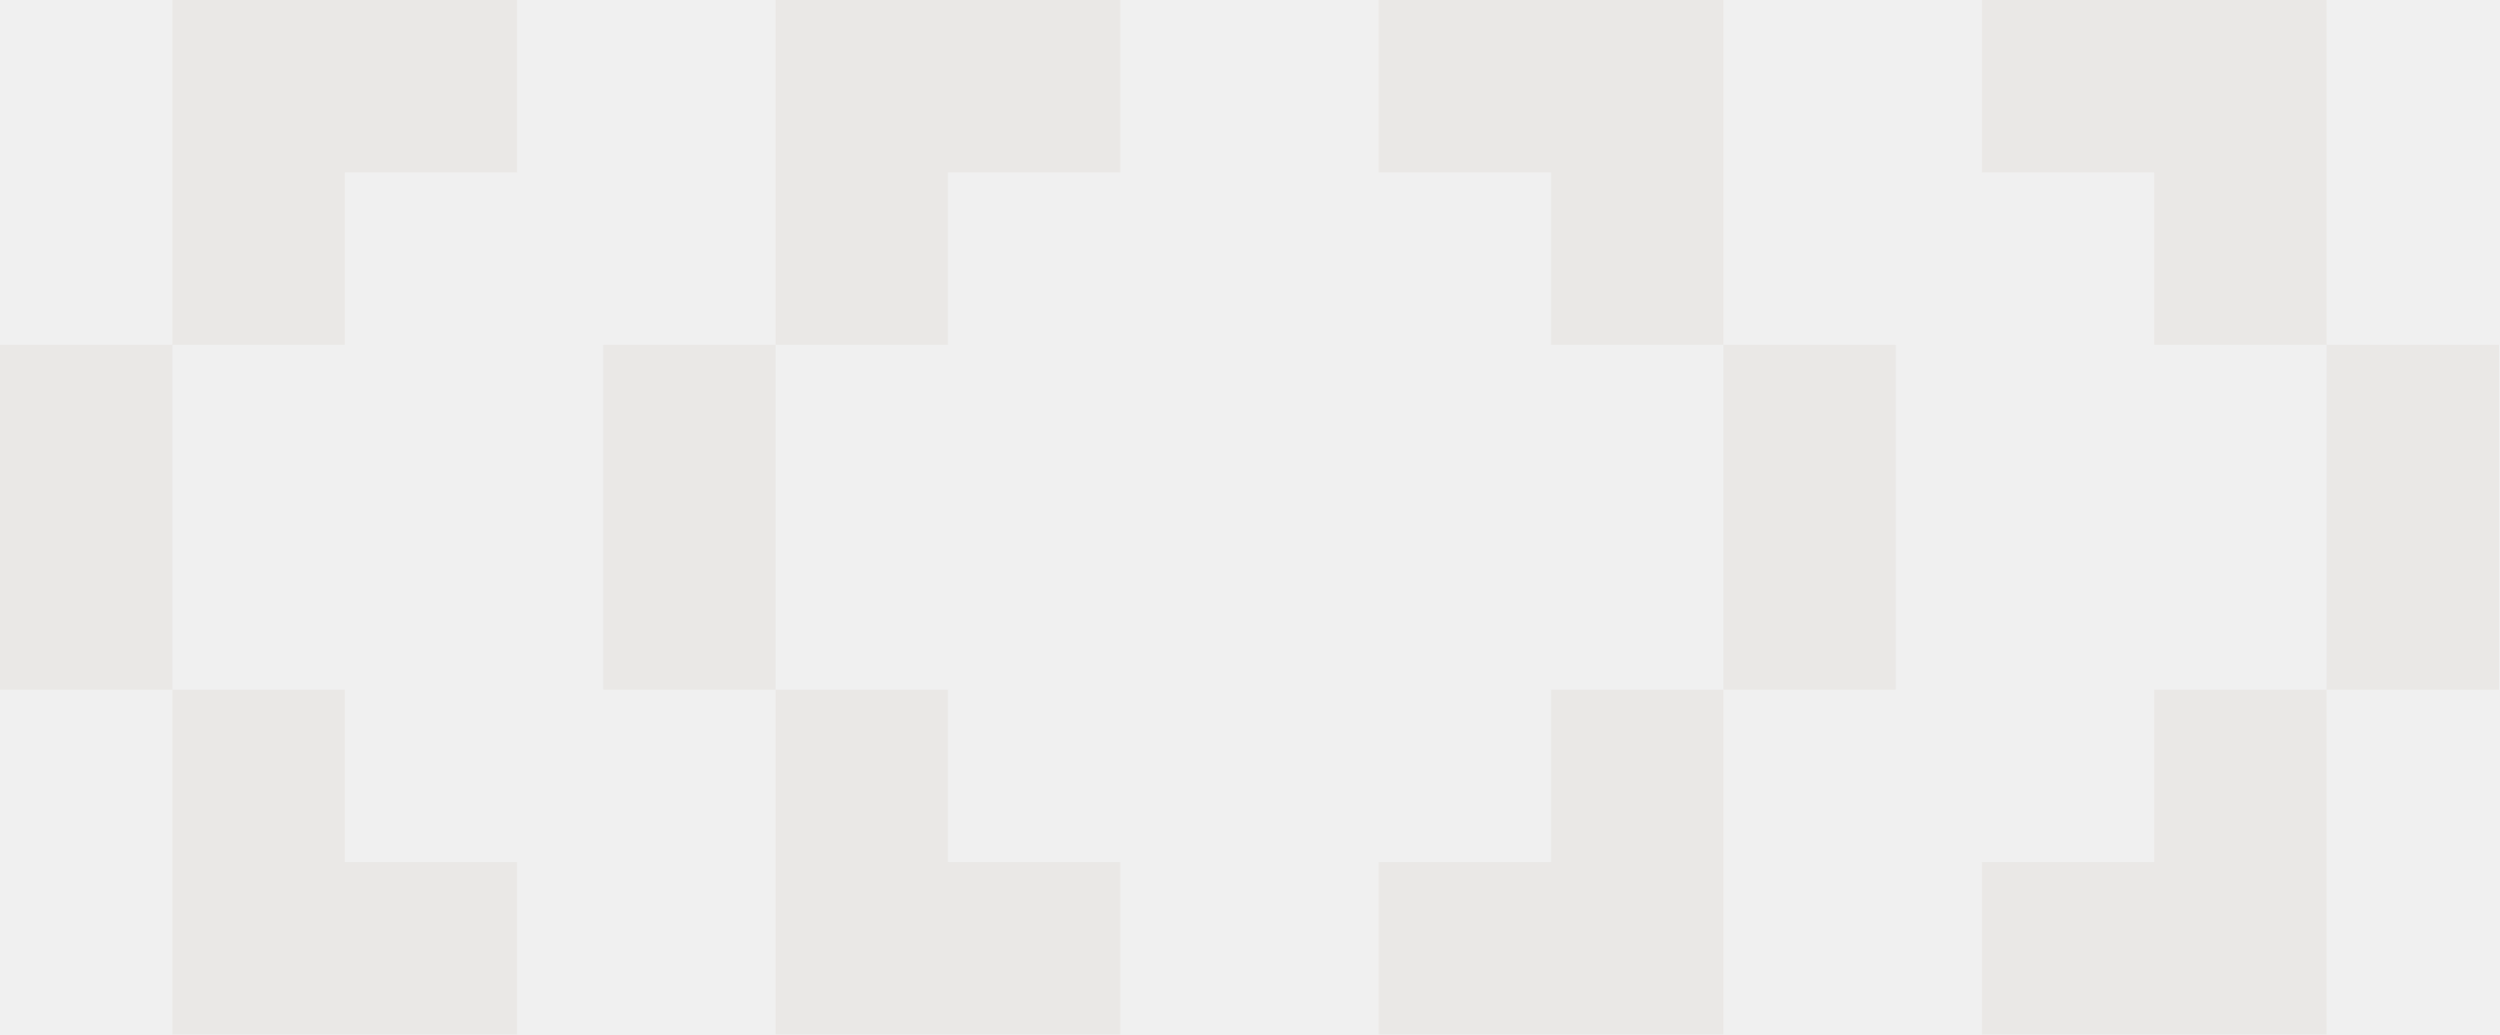
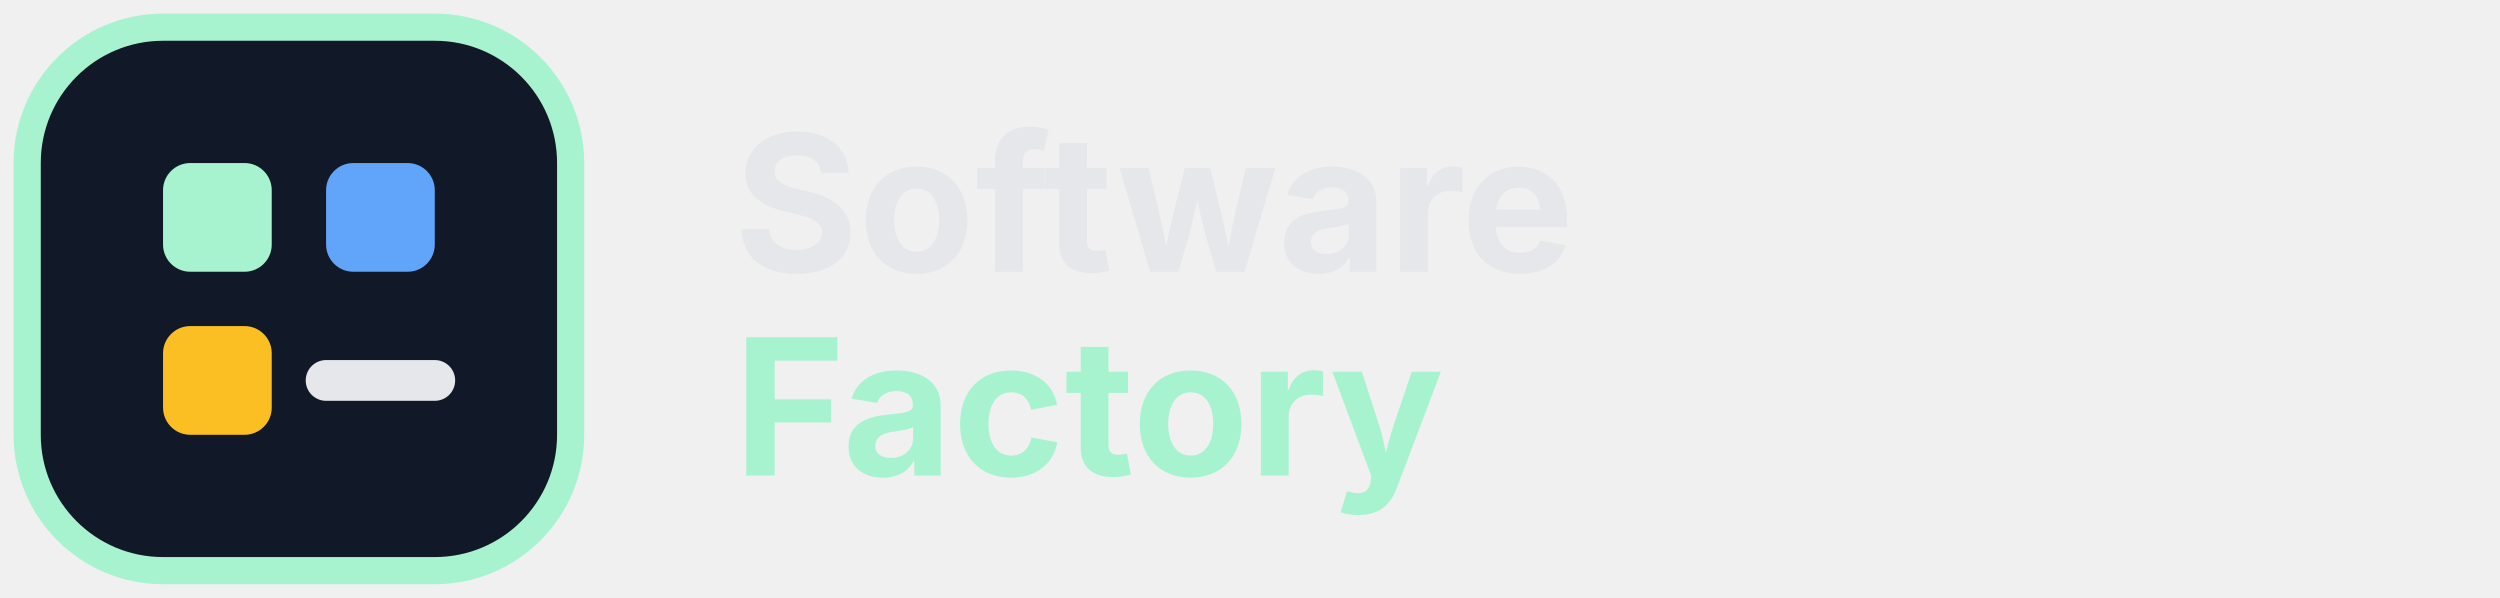
- <svg xmlns="http://www.w3.org/2000/svg" width="145" height="60" viewBox="0 0 145 60" fill="none">
-   <g clip-path="url(#clip0_48_868)">
-     <path d="M125 0H115V10H125V20H135V30V40H125V50H115V60H125H135V50V40H145V30V20H135V10V0H125Z" fill="#EAE8E6" />
-     <path d="M20 0H30V10H20V20H10V30V40H20V50H30V60H20H10V50V40H0V30V20H10V10V0H20Z" fill="#EAE8E6" />
-     <path d="M90 0H80V10H90V20H100V30V40H90V50H80V60H90H100V50V40H110V30V20H100V10V0H90Z" fill="#EAE8E6" />
-     <path d="M55 0H65V10H55V20H45V30V40H55V50H65V60H55H45V50V40H35V30V20H45V10V0H55Z" fill="#EAE8E6" />
-   </g>
-   <defs>
-     <clipPath id="clip0_48_868">
-       <rect width="145" height="60" fill="white" />
-     </clipPath>
-   </defs>
+ <svg xmlns="http://www.w3.org/2000/svg" width="184" height="44" viewBox="0 0 184 44" fill="none" role="img" aria-label="Software Factory">
+   <rect x="2" y="2" width="40" height="40" rx="10" fill="#111827" stroke="#A7F3D0" stroke-width="2" />
+   <rect x="12" y="12" width="8" height="8" rx="2" fill="#A7F3D0" />
+   <rect x="24" y="12" width="8" height="8" rx="2" fill="#60A5FA" />
+   <rect x="12" y="24" width="8" height="8" rx="2" fill="#FBBF24" />
+   <path d="M24 28h8" stroke="#E5E7EB" stroke-width="3" stroke-linecap="round" />
+   <text x="54" y="20" fill="#E5E7EB" font-family="Inter, Arial, sans-serif" font-size="14" font-weight="700">Software</text>
+   <text x="54" y="35" fill="#A7F3D0" font-family="Inter, Arial, sans-serif" font-size="14" font-weight="700">Factory</text>
</svg>
